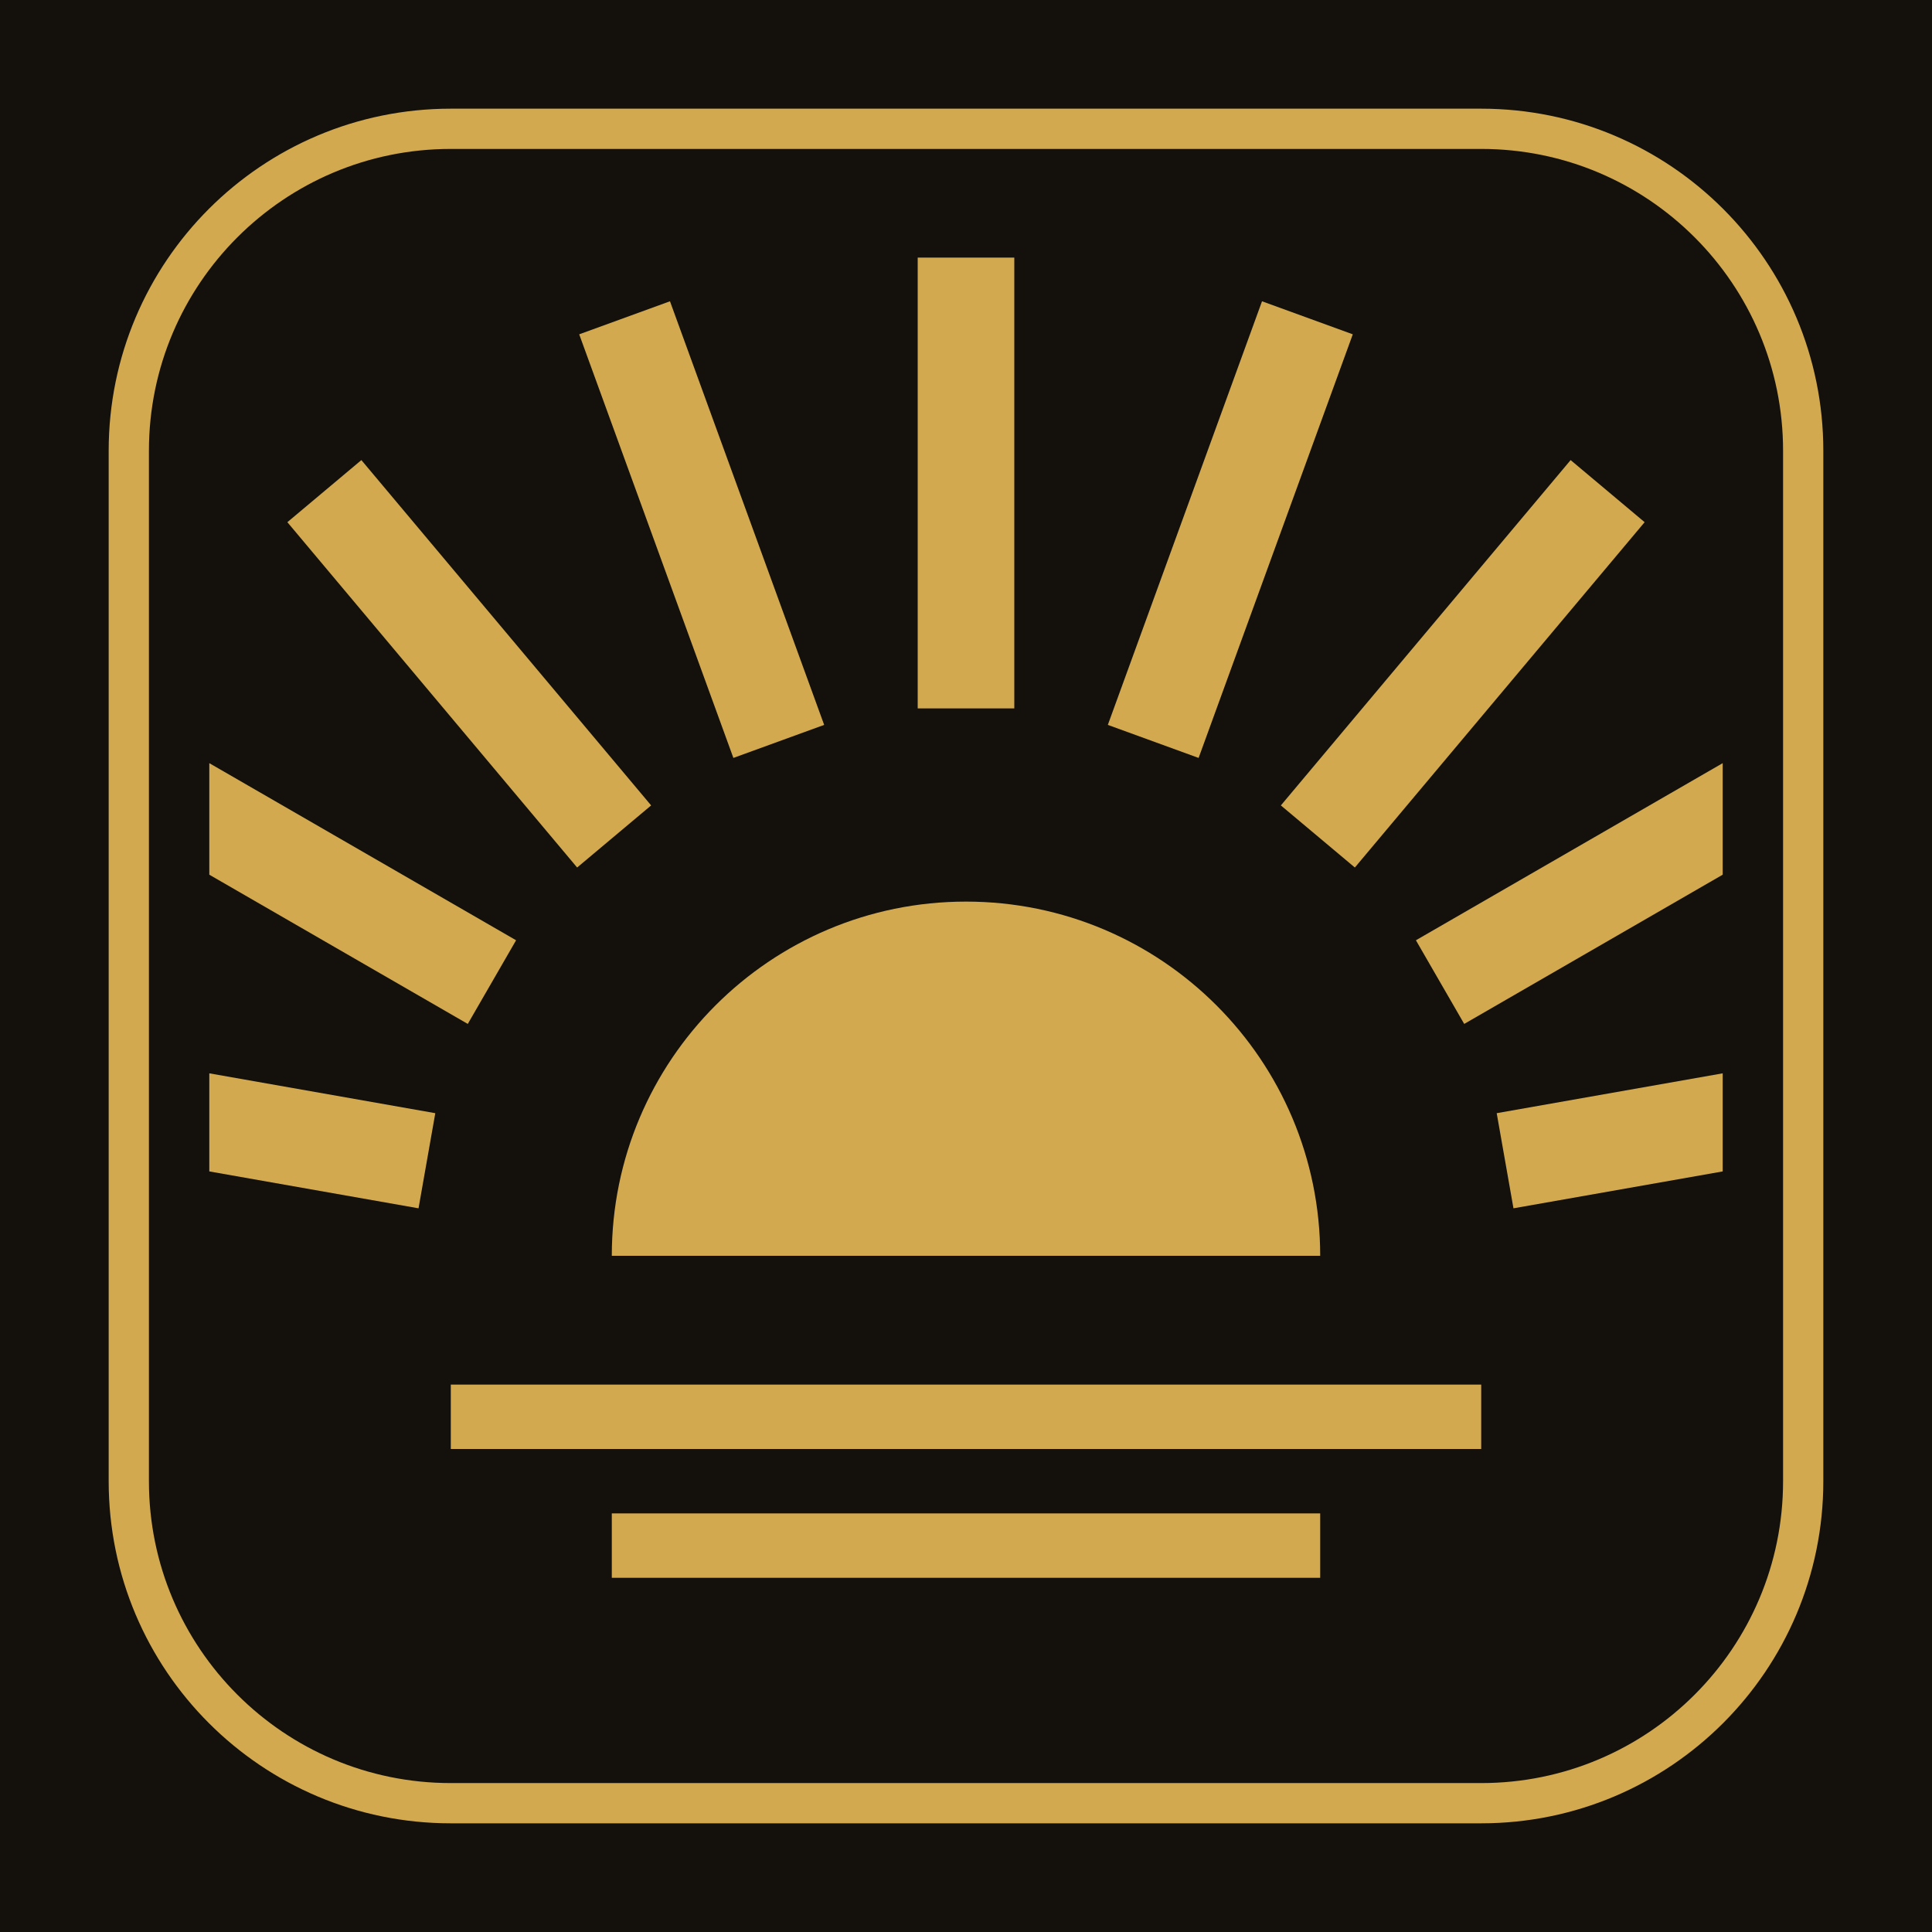
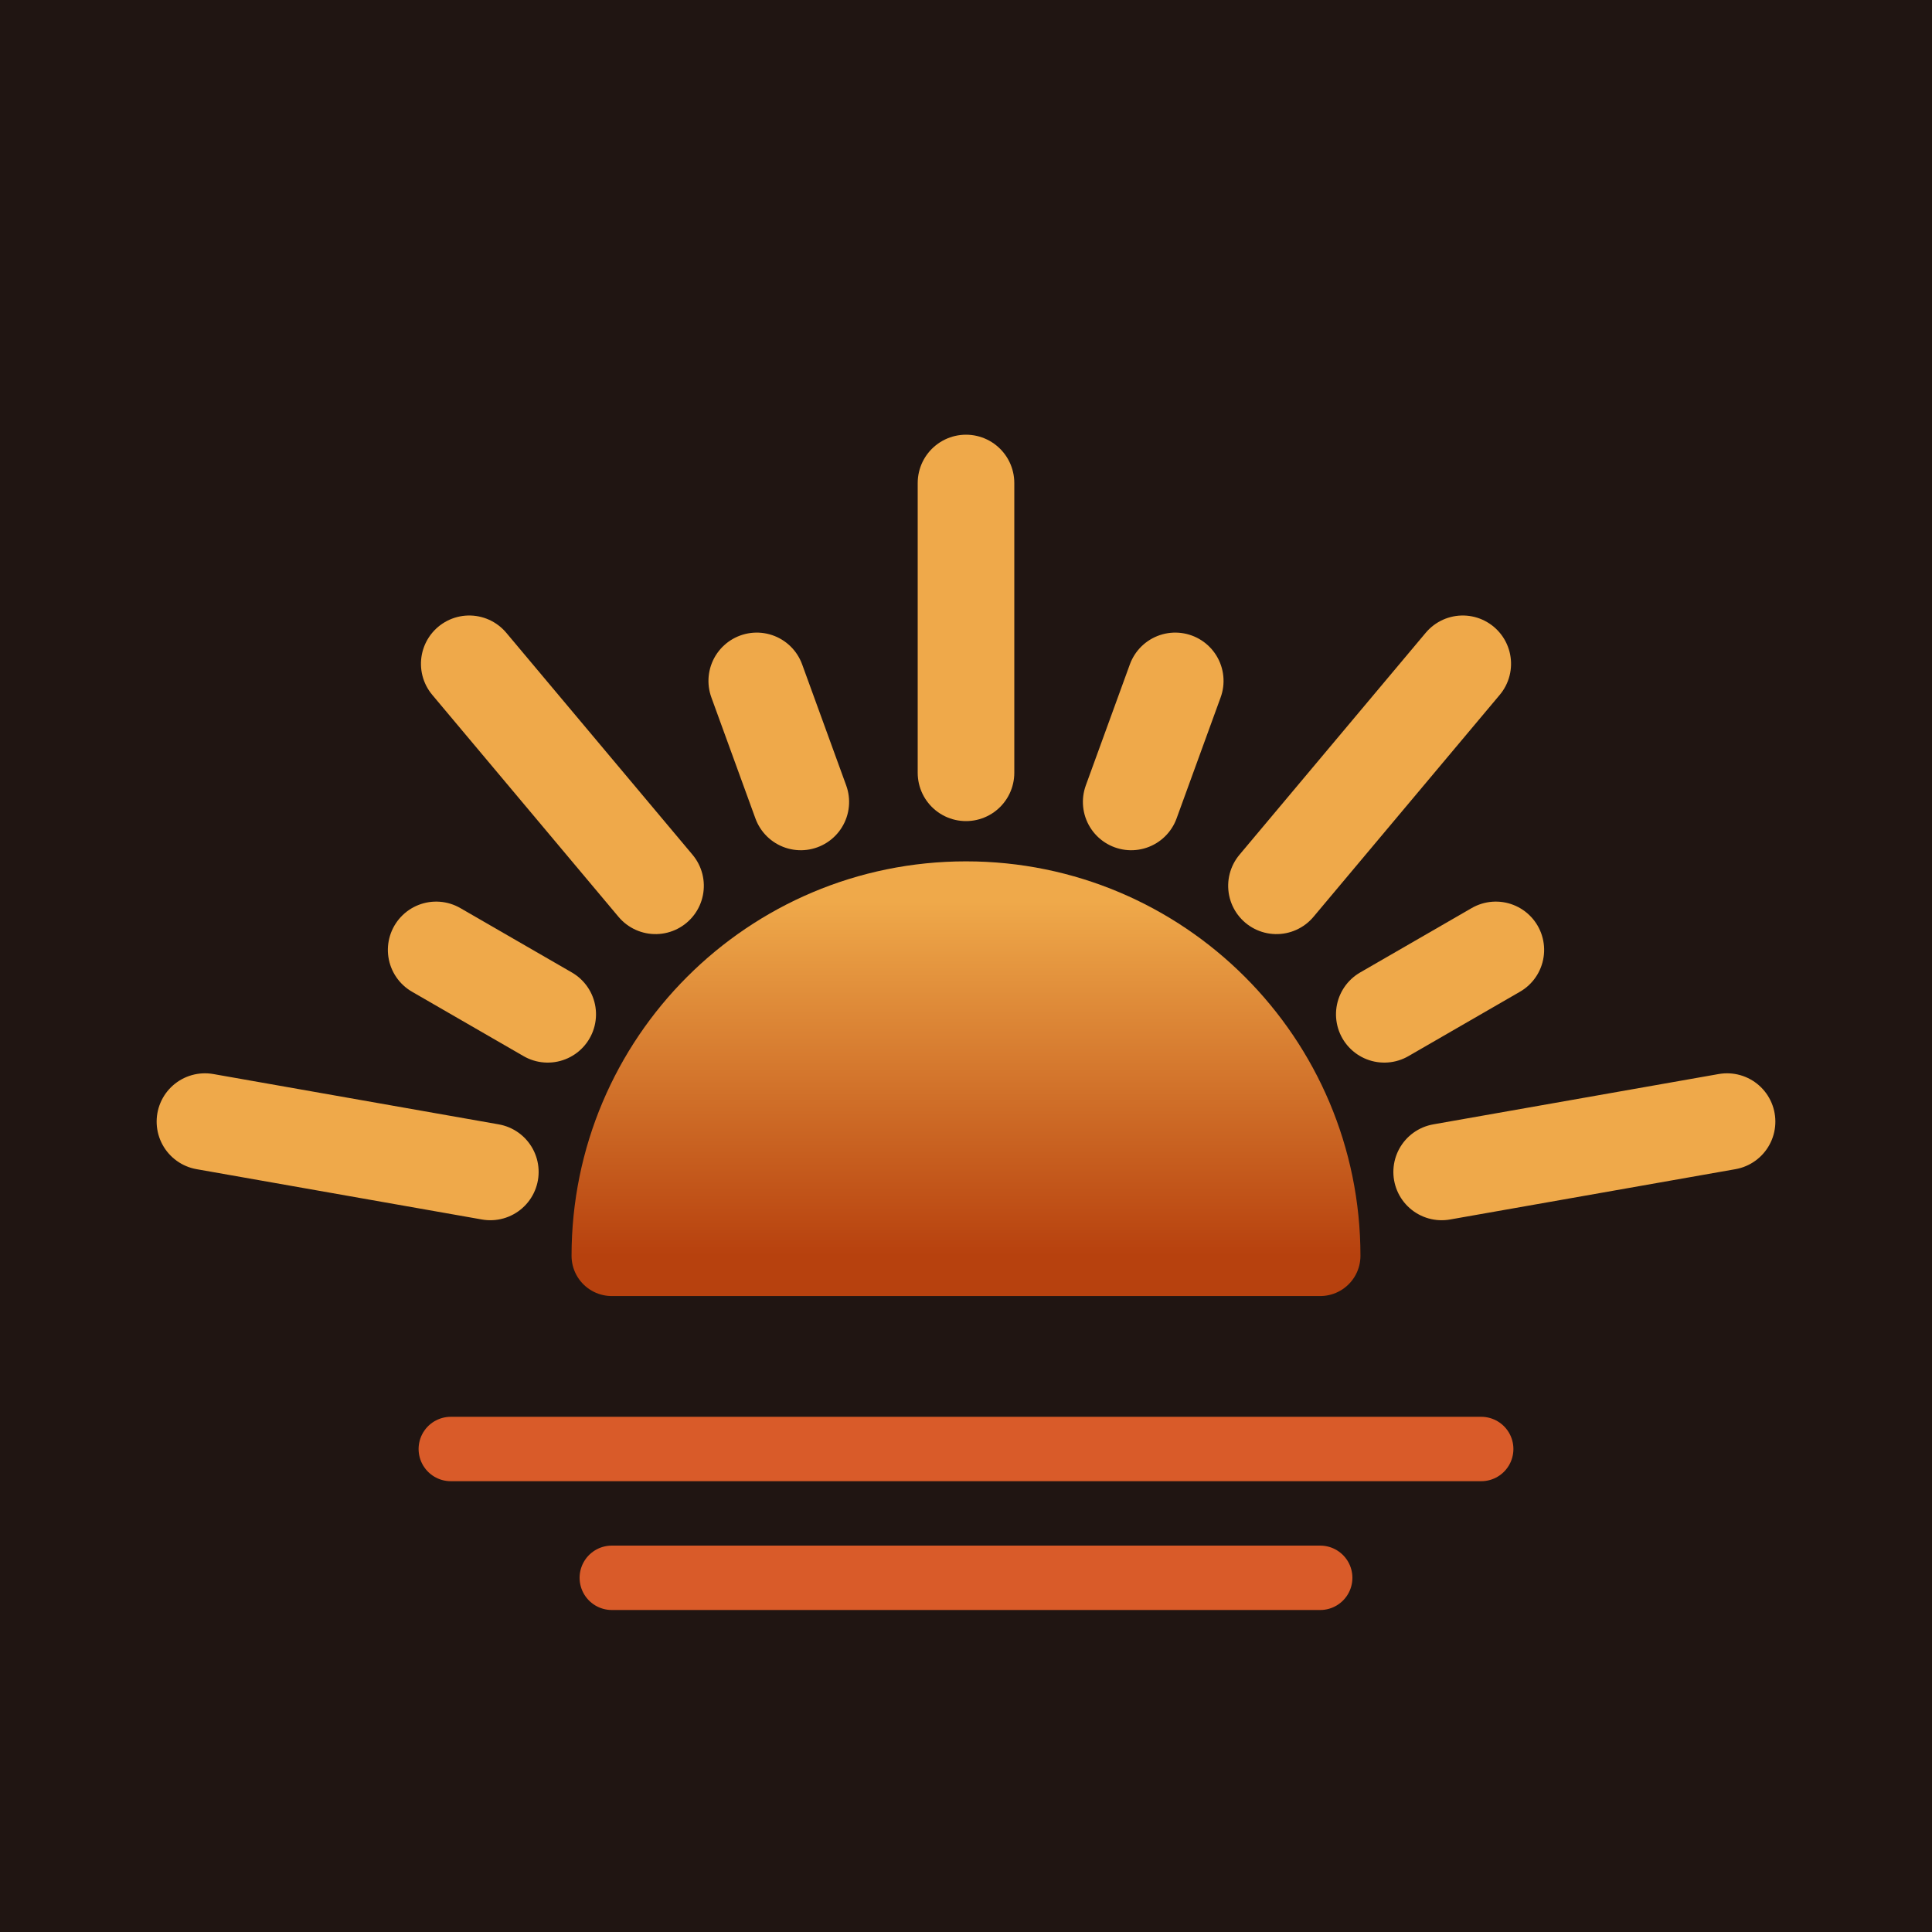
<svg xmlns="http://www.w3.org/2000/svg" viewBox="0 0 120 120" width="1024" height="1024">
  <defs>
-     <clipPath id="c">
-       <rect x="13" y="13" width="94" height="94" rx="16" />
-     </clipPath>
+     <linearGradient id="g" x1="0" y1="1" x2="0" y2="0">
+       <stop offset="0" stop-color="#B7410E" />
+       <stop offset="1" stop-color="#EFA94A" />
+     </linearGradient>
  </defs>
-   <rect x="0" y="0" width="120" height="120" fill="#14110C" />
-   <rect x="8" y="8" width="104" height="104" rx="20" fill="none" stroke="#D2A94F" stroke-width="2.5" />
-   <g clip-path="url(#c)" stroke="#D2A94F" stroke-width="6">
-     <line x1="60" y1="44" x2="60" y2="16" />
-     <line x1="60" y1="44" x2="60" y2="16" transform="rotate(20 60 78)" />
-     <line x1="60" y1="44" x2="60" y2="16" transform="rotate(-20 60 78)" />
-     <line x1="60" y1="44" x2="60" y2="16" transform="rotate(40 60 78)" />
-     <line x1="60" y1="44" x2="60" y2="16" transform="rotate(-40 60 78)" />
-     <line x1="60" y1="44" x2="60" y2="16" transform="rotate(60 60 78)" />
-     <line x1="60" y1="44" x2="60" y2="16" transform="rotate(-60 60 78)" />
-     <line x1="60" y1="44" x2="60" y2="16" transform="rotate(80 60 78)" />
-     <line x1="60" y1="44" x2="60" y2="16" transform="rotate(-80 60 78)" />
+   <rect x="0" y="0" width="120" height="120" fill="#201512" />
+   <g stroke="#EFA94A" stroke-width="6" stroke-linecap="round">
+     <line x1="60" y1="48" x2="60" y2="30" />
+     <line x1="60" y1="48" x2="60" y2="40" transform="rotate(20 60 78)" />
+     <line x1="60" y1="48" x2="60" y2="40" transform="rotate(-20 60 78)" />
+     <line x1="60" y1="48" x2="60" y2="30" transform="rotate(40 60 78)" />
+     <line x1="60" y1="48" x2="60" y2="30" transform="rotate(-40 60 78)" />
+     <line x1="60" y1="48" x2="60" y2="40" transform="rotate(60 60 78)" />
+     <line x1="60" y1="48" x2="60" y2="40" transform="rotate(-60 60 78)" />
+     <line x1="60" y1="48" x2="60" y2="30" transform="rotate(80 60 78)" />
+     <line x1="60" y1="48" x2="60" y2="30" transform="rotate(-80 60 78)" />
  </g>
-   <path d="M38 78 A22 22 0 0 1 82 78 Z" fill="#D2A94F" />
-   <line x1="28" y1="88" x2="92" y2="88" stroke="#D2A94F" stroke-width="4" />
-   <line x1="38" y1="96" x2="82" y2="96" stroke="#D2A94F" stroke-width="4" />
+   <path d="M38 78 A22 22 0 0 1 82 78 Z" fill="url(#g)" stroke="url(#g)" stroke-width="5" stroke-linejoin="round" />
+   <line x1="28" y1="90" x2="92" y2="90" stroke="#D95B29" stroke-width="4" stroke-linecap="round" />
+   <line x1="38" y1="98" x2="82" y2="98" stroke="#D95B29" stroke-width="4" stroke-linecap="round" />
</svg>
